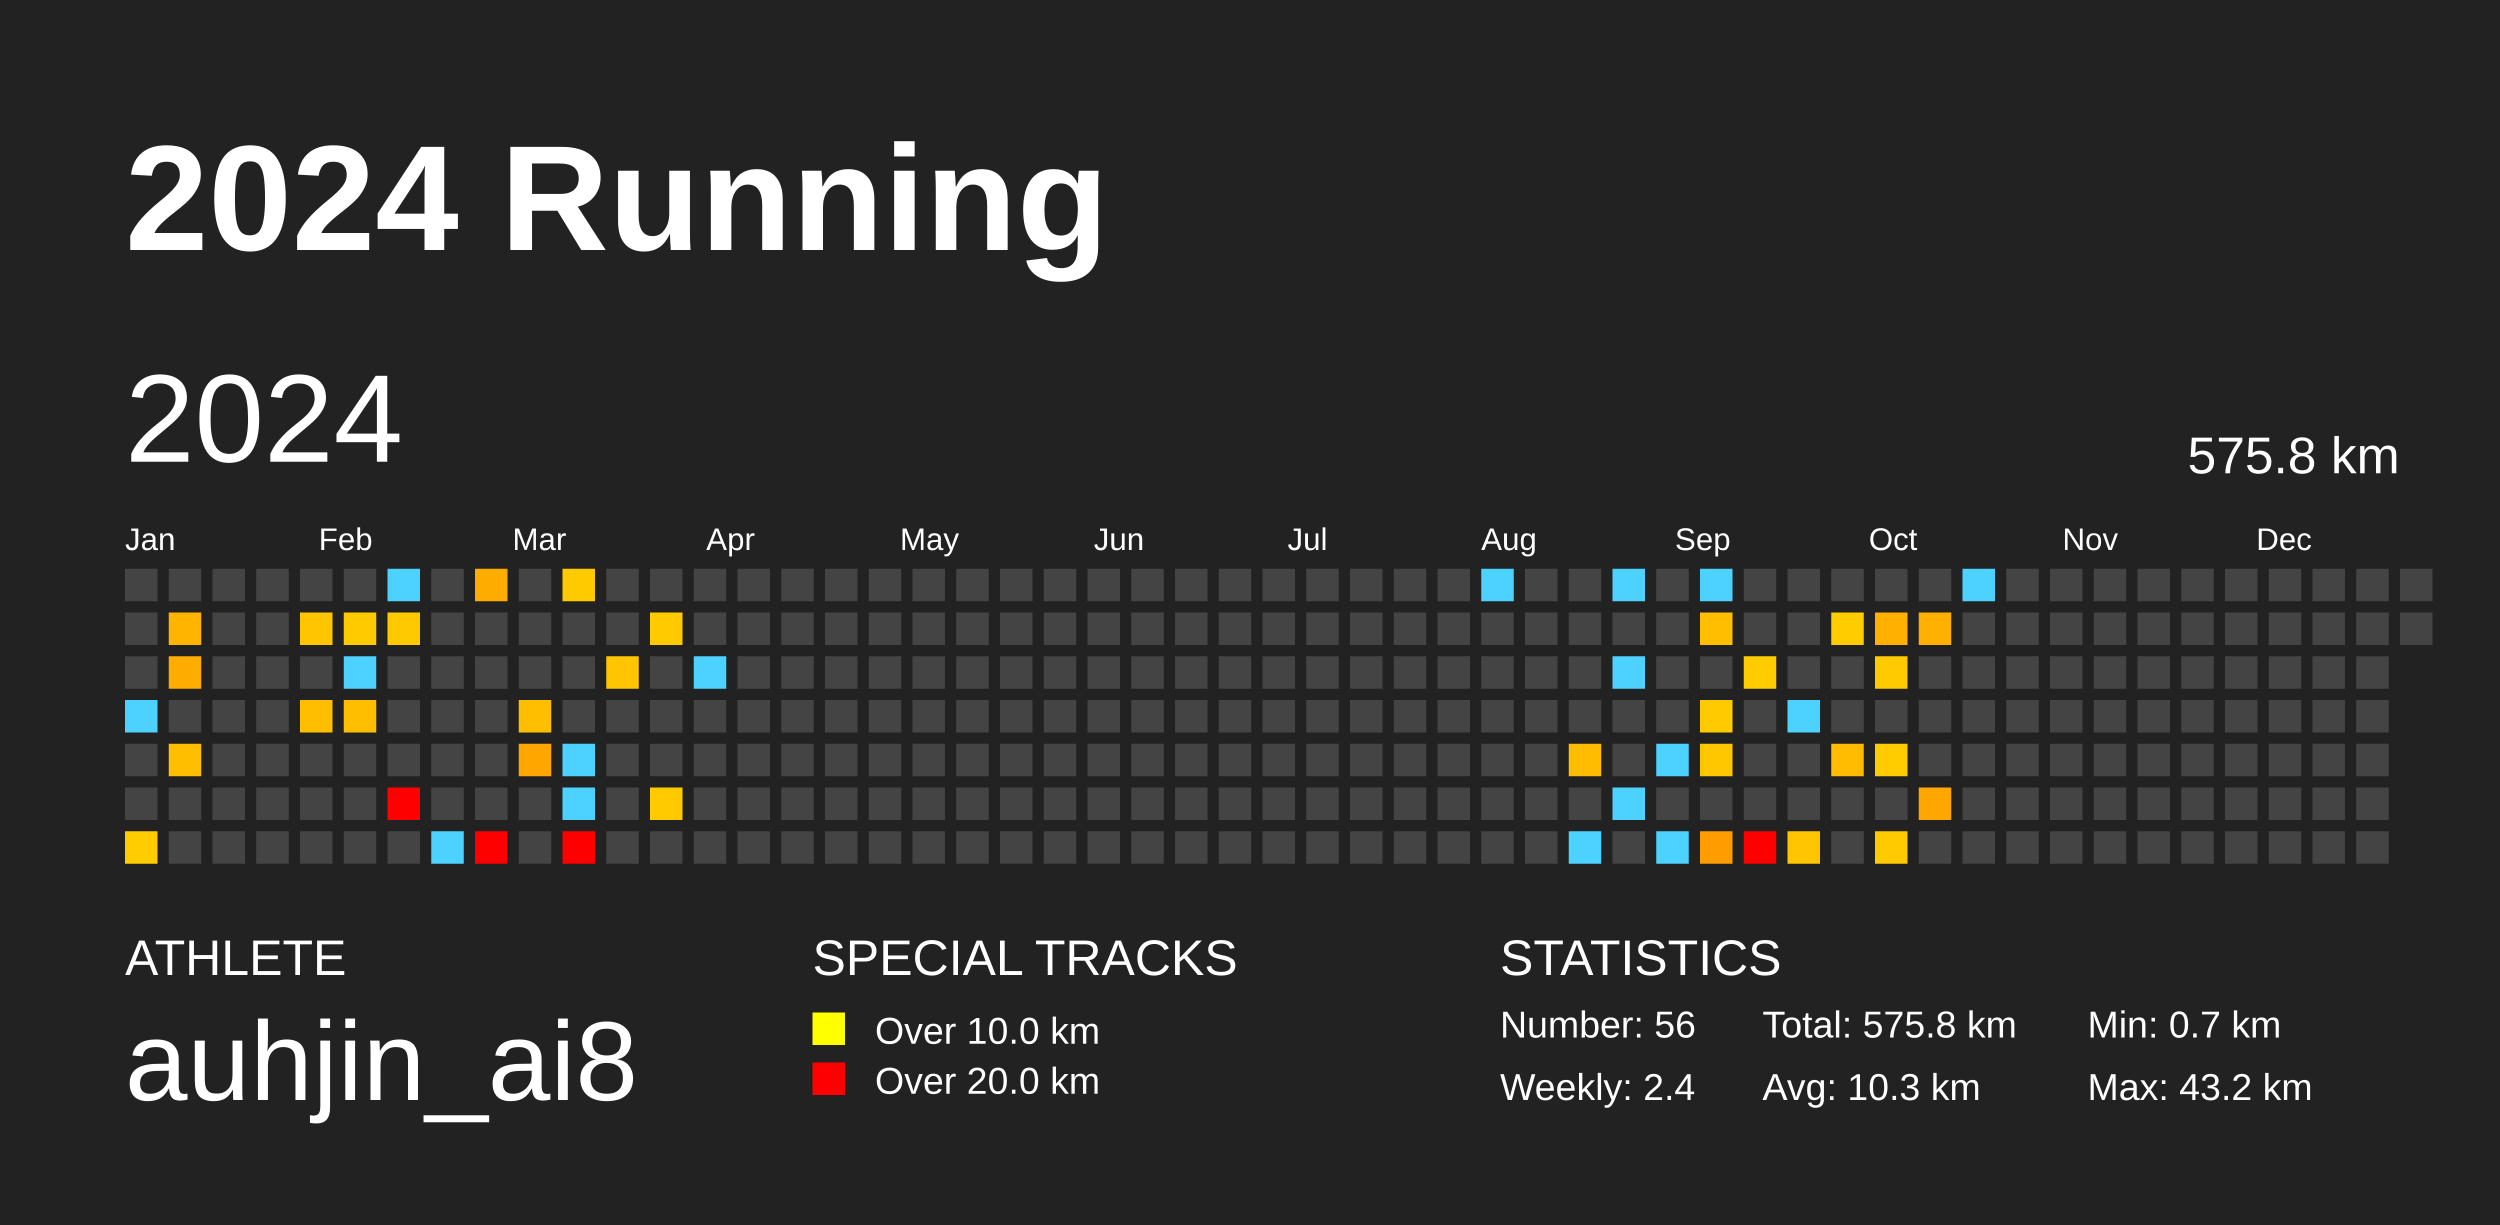
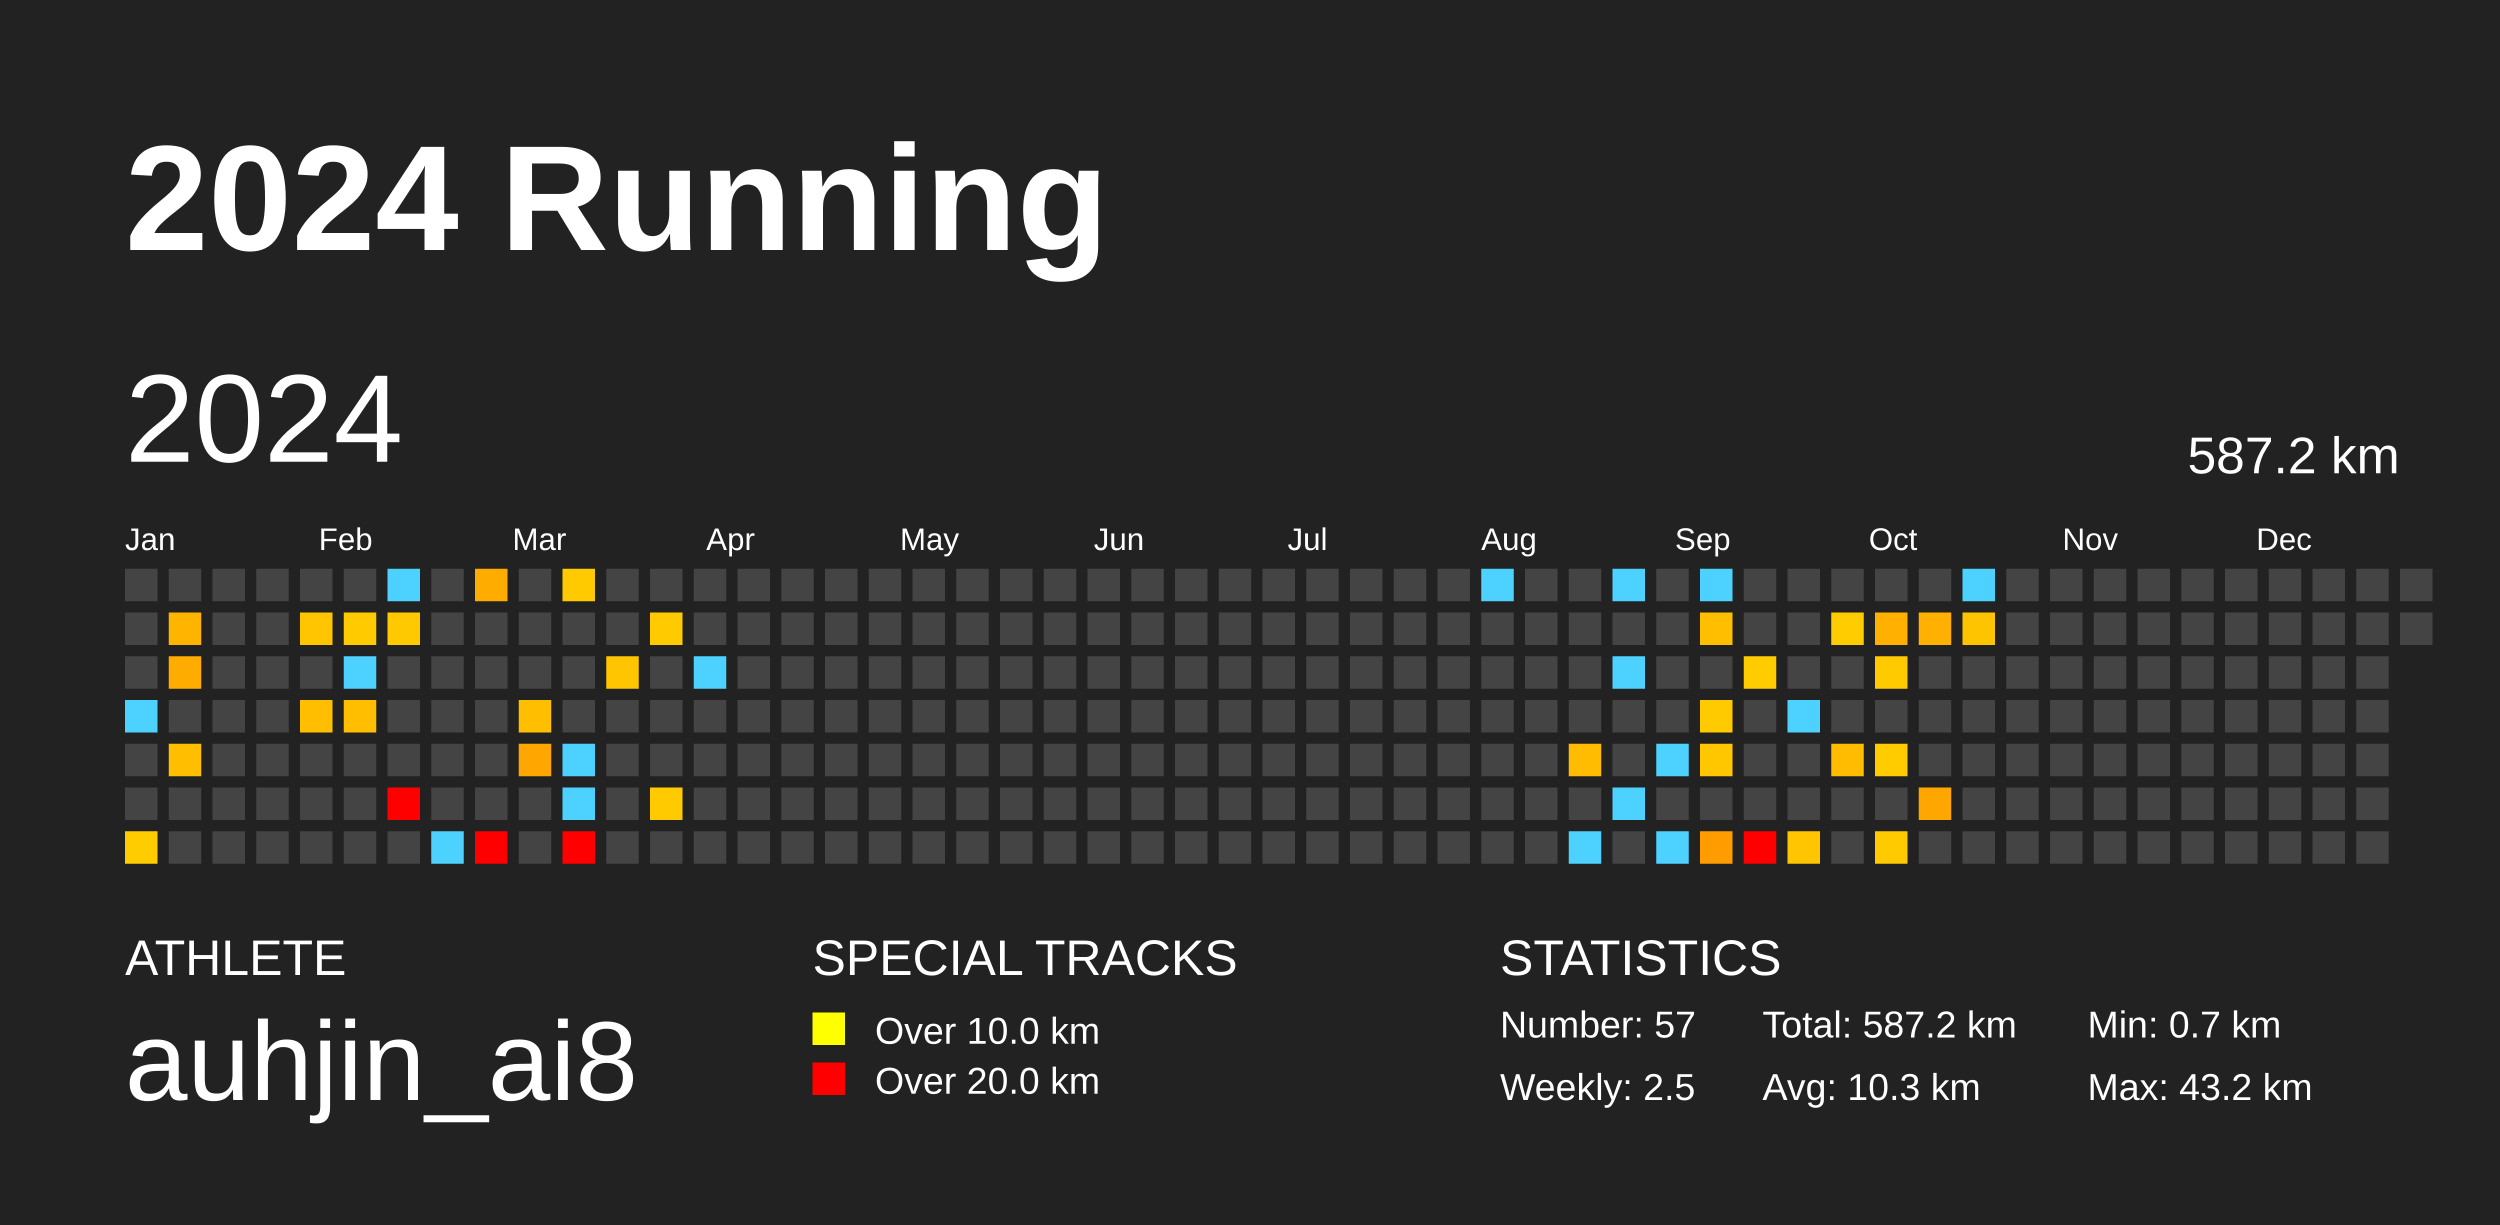
<svg xmlns="http://www.w3.org/2000/svg" baseProfile="full" height="98mm" version="1.1" viewBox="0,0,200,98" width="200mm">
  <defs />
  <rect fill="#222222" height="98" width="200" x="0" y="0" />
  <text fill="#FFFFFF" style="font-size:12px; font-family:Arial; font-weight:bold;" x="10" y="20">2024 Running</text>
  <text fill="#FFFFFF" style="font-size:4px; font-family:Arial" x="10" y="78">ATHLETE</text>
  <text fill="#FFFFFF" style="font-size:9px; font-family:Arial" x="10" y="88">auhjin_ai8</text>
  <text fill="#FFFFFF" style="font-size:4px; font-family:Arial" x="65" y="78">SPECIAL TRACKS</text>
  <rect fill="yellow" height="2.6" width="2.6" x="65" y="81" />
  <text fill="#FFFFFF" style="font-size:3px; font-family:Arial" x="70" y="83.5">Over 10.0 km</text>
  <rect fill="red" height="2.6" width="2.6" x="65" y="85" />
  <text fill="#FFFFFF" style="font-size:3px; font-family:Arial" x="70" y="87.5">Over 20.0 km</text>
  <text fill="#FFFFFF" style="font-size:4px; font-family:Arial" x="120" y="78">STATISTICS</text>
-   <text fill="#FFFFFF" style="font-size:3px; font-family:Arial" x="120" y="83">Number: 56</text>
-   <text fill="#FFFFFF" style="font-size:3px; font-family:Arial" x="120" y="88">Weekly: 2.4</text>
-   <text fill="#FFFFFF" style="font-size:3px; font-family:Arial" x="141" y="83">Total: 575.8 km</text>
+   <text fill="#FFFFFF" style="font-size:3px; font-family:Arial" x="120" y="83">Number: 57</text>
+   <text fill="#FFFFFF" style="font-size:3px; font-family:Arial" x="120" y="88">Weekly: 2.5</text>
+   <text fill="#FFFFFF" style="font-size:3px; font-family:Arial" x="141" y="83">Total: 587.2 km</text>
  <text fill="#FFFFFF" style="font-size:3px; font-family:Arial" x="141" y="88">Avg: 10.3 km</text>
  <text fill="#FFFFFF" style="font-size:3px; font-family:Arial" x="167" y="83">Min: 0.7 km</text>
  <text fill="#FFFFFF" style="font-size:3px; font-family:Arial" x="167" y="88">Max: 43.2 km</text>
  <text dominant-baseline="hanging" fill="#FFFFFF" style="font-size:10.0px; font-family:Arial;" x="10" y="30">2024</text>
-   <text dominant-baseline="hanging" fill="#FFFFFF" style="font-size:4.125px; font-family:Arial;" x="175" y="35">575.8 km</text>
+   <text dominant-baseline="hanging" fill="#FFFFFF" style="font-size:4.125px; font-family:Arial;" x="175" y="35">587.2 km</text>
  <text fill="#FFFFFF" style="font-size:2.5px; font-family:Arial" x="10.0" y="44">Jan</text>
  <text fill="#FFFFFF" style="font-size:2.5px; font-family:Arial" x="25.5" y="44">Feb</text>
  <text fill="#FFFFFF" style="font-size:2.5px; font-family:Arial" x="41.0" y="44">Mar</text>
  <text fill="#FFFFFF" style="font-size:2.5px; font-family:Arial" x="56.5" y="44">Apr</text>
  <text fill="#FFFFFF" style="font-size:2.5px; font-family:Arial" x="72.0" y="44">May</text>
  <text fill="#FFFFFF" style="font-size:2.5px; font-family:Arial" x="87.5" y="44">Jun</text>
  <text fill="#FFFFFF" style="font-size:2.5px; font-family:Arial" x="103.0" y="44">Jul</text>
  <text fill="#FFFFFF" style="font-size:2.5px; font-family:Arial" x="118.5" y="44">Aug</text>
  <text fill="#FFFFFF" style="font-size:2.5px; font-family:Arial" x="134.0" y="44">Sep</text>
  <text fill="#FFFFFF" style="font-size:2.5px; font-family:Arial" x="149.5" y="44">Oct</text>
  <text fill="#FFFFFF" style="font-size:2.5px; font-family:Arial" x="165.0" y="44">Nov</text>
  <text fill="#FFFFFF" style="font-size:2.5px; font-family:Arial" x="180.5" y="44">Dec</text>
  <rect fill="#444444" height="2.6" width="2.6" x="10.0" y="45.5" />
  <rect fill="#444444" height="2.6" width="2.6" x="10.0" y="49.0" />
  <rect fill="#444444" height="2.6" width="2.6" x="10.0" y="52.5" />
  <rect fill="#4dd2ff" height="2.6" width="2.6" x="10.0" y="56.0" />
  <rect fill="#444444" height="2.6" width="2.6" x="10.0" y="59.5" />
  <rect fill="#444444" height="2.6" width="2.6" x="10.0" y="63.0" />
  <rect fill="#ffcc00" height="2.6" width="2.6" x="10.0" y="66.5" />
  <rect fill="#444444" height="2.6" width="2.6" x="13.5" y="45.5" />
  <rect fill="#ffb400" height="2.6" width="2.6" x="13.5" y="49.0" />
  <rect fill="#ffac00" height="2.6" width="2.6" x="13.5" y="52.5" />
  <rect fill="#444444" height="2.6" width="2.6" x="13.5" y="56.0" />
  <rect fill="#ffbf00" height="2.6" width="2.6" x="13.5" y="59.5" />
  <rect fill="#444444" height="2.6" width="2.6" x="13.5" y="63.0" />
  <rect fill="#444444" height="2.6" width="2.6" x="13.5" y="66.5" />
  <rect fill="#444444" height="2.6" width="2.6" x="17.0" y="45.5" />
  <rect fill="#444444" height="2.6" width="2.6" x="17.0" y="49.0" />
  <rect fill="#444444" height="2.6" width="2.6" x="17.0" y="52.5" />
  <rect fill="#444444" height="2.6" width="2.6" x="17.0" y="56.0" />
  <rect fill="#444444" height="2.6" width="2.6" x="17.0" y="59.5" />
  <rect fill="#444444" height="2.6" width="2.6" x="17.0" y="63.0" />
  <rect fill="#444444" height="2.6" width="2.6" x="17.0" y="66.5" />
  <rect fill="#444444" height="2.6" width="2.6" x="20.5" y="45.5" />
  <rect fill="#444444" height="2.6" width="2.6" x="20.5" y="49.0" />
  <rect fill="#444444" height="2.6" width="2.6" x="20.5" y="52.5" />
  <rect fill="#444444" height="2.6" width="2.6" x="20.5" y="56.0" />
  <rect fill="#444444" height="2.6" width="2.6" x="20.5" y="59.5" />
  <rect fill="#444444" height="2.6" width="2.6" x="20.5" y="63.0" />
  <rect fill="#444444" height="2.6" width="2.6" x="20.5" y="66.5" />
  <rect fill="#444444" height="2.6" width="2.6" x="24.0" y="45.5" />
  <rect fill="#ffc600" height="2.6" width="2.6" x="24.0" y="49.0" />
  <rect fill="#444444" height="2.6" width="2.6" x="24.0" y="52.5" />
  <rect fill="#ffbf00" height="2.6" width="2.6" x="24.0" y="56.0" />
  <rect fill="#444444" height="2.6" width="2.6" x="24.0" y="59.5" />
  <rect fill="#444444" height="2.6" width="2.6" x="24.0" y="63.0" />
  <rect fill="#444444" height="2.6" width="2.6" x="24.0" y="66.5" />
  <rect fill="#444444" height="2.6" width="2.6" x="27.5" y="45.5" />
  <rect fill="#ffcb00" height="2.6" width="2.6" x="27.5" y="49.0" />
  <rect fill="#4dd2ff" height="2.6" width="2.6" x="27.5" y="52.5" />
  <rect fill="#ffbf00" height="2.6" width="2.6" x="27.5" y="56.0" />
  <rect fill="#444444" height="2.6" width="2.6" x="27.5" y="59.5" />
  <rect fill="#444444" height="2.6" width="2.6" x="27.5" y="63.0" />
  <rect fill="#444444" height="2.6" width="2.6" x="27.5" y="66.5" />
  <rect fill="#4dd2ff" height="2.6" width="2.6" x="31.0" y="45.5" />
  <rect fill="#ffc900" height="2.6" width="2.6" x="31.0" y="49.0" />
  <rect fill="#444444" height="2.6" width="2.6" x="31.0" y="52.5" />
  <rect fill="#444444" height="2.6" width="2.6" x="31.0" y="56.0" />
  <rect fill="#444444" height="2.6" width="2.6" x="31.0" y="59.5" />
  <rect fill="red" height="2.6" width="2.6" x="31.0" y="63.0" />
  <rect fill="#444444" height="2.6" width="2.6" x="31.0" y="66.5" />
  <rect fill="#444444" height="2.6" width="2.6" x="34.5" y="45.5" />
  <rect fill="#444444" height="2.6" width="2.6" x="34.5" y="49.0" />
  <rect fill="#444444" height="2.6" width="2.6" x="34.5" y="52.5" />
  <rect fill="#444444" height="2.6" width="2.6" x="34.5" y="56.0" />
  <rect fill="#444444" height="2.6" width="2.6" x="34.5" y="59.5" />
  <rect fill="#444444" height="2.6" width="2.6" x="34.5" y="63.0" />
  <rect fill="#4dd2ff" height="2.6" width="2.6" x="34.5" y="66.5" />
  <rect fill="#ffac00" height="2.6" width="2.6" x="38.0" y="45.5" />
  <rect fill="#444444" height="2.6" width="2.6" x="38.0" y="49.0" />
  <rect fill="#444444" height="2.6" width="2.6" x="38.0" y="52.5" />
  <rect fill="#444444" height="2.6" width="2.6" x="38.0" y="56.0" />
  <rect fill="#444444" height="2.6" width="2.6" x="38.0" y="59.5" />
  <rect fill="#444444" height="2.6" width="2.6" x="38.0" y="63.0" />
  <rect fill="red" height="2.6" width="2.6" x="38.0" y="66.5" />
  <rect fill="#444444" height="2.6" width="2.6" x="41.5" y="45.5" />
  <rect fill="#444444" height="2.6" width="2.6" x="41.5" y="49.0" />
  <rect fill="#444444" height="2.6" width="2.6" x="41.5" y="52.5" />
  <rect fill="#ffbf00" height="2.6" width="2.6" x="41.5" y="56.0" />
  <rect fill="#ffa700" height="2.6" width="2.6" x="41.5" y="59.5" />
  <rect fill="#444444" height="2.6" width="2.6" x="41.5" y="63.0" />
  <rect fill="#444444" height="2.6" width="2.6" x="41.5" y="66.5" />
  <rect fill="#ffcb00" height="2.6" width="2.6" x="45.0" y="45.5" />
  <rect fill="#444444" height="2.6" width="2.6" x="45.0" y="49.0" />
  <rect fill="#444444" height="2.6" width="2.6" x="45.0" y="52.5" />
  <rect fill="#444444" height="2.6" width="2.6" x="45.0" y="56.0" />
  <rect fill="#4dd2ff" height="2.6" width="2.6" x="45.0" y="59.5" />
  <rect fill="#4dd2ff" height="2.6" width="2.6" x="45.0" y="63.0" />
  <rect fill="red" height="2.6" width="2.6" x="45.0" y="66.5" />
  <rect fill="#444444" height="2.6" width="2.6" x="48.5" y="45.5" />
  <rect fill="#444444" height="2.6" width="2.6" x="48.5" y="49.0" />
  <rect fill="#ffc500" height="2.6" width="2.6" x="48.5" y="52.5" />
  <rect fill="#444444" height="2.6" width="2.6" x="48.5" y="56.0" />
  <rect fill="#444444" height="2.6" width="2.6" x="48.5" y="59.5" />
  <rect fill="#444444" height="2.6" width="2.6" x="48.5" y="63.0" />
  <rect fill="#444444" height="2.6" width="2.6" x="48.5" y="66.5" />
  <rect fill="#444444" height="2.6" width="2.6" x="52.0" y="45.5" />
  <rect fill="#ffcb00" height="2.6" width="2.6" x="52.0" y="49.0" />
  <rect fill="#444444" height="2.6" width="2.6" x="52.0" y="52.5" />
  <rect fill="#444444" height="2.6" width="2.6" x="52.0" y="56.0" />
  <rect fill="#444444" height="2.6" width="2.6" x="52.0" y="59.5" />
  <rect fill="#ffca00" height="2.6" width="2.6" x="52.0" y="63.0" />
  <rect fill="#444444" height="2.6" width="2.6" x="52.0" y="66.5" />
  <rect fill="#444444" height="2.6" width="2.6" x="55.5" y="45.5" />
  <rect fill="#444444" height="2.6" width="2.6" x="55.5" y="49.0" />
  <rect fill="#4dd2ff" height="2.6" width="2.6" x="55.5" y="52.5" />
  <rect fill="#444444" height="2.6" width="2.6" x="55.5" y="56.0" />
  <rect fill="#444444" height="2.6" width="2.6" x="55.5" y="59.5" />
  <rect fill="#444444" height="2.6" width="2.6" x="55.5" y="63.0" />
  <rect fill="#444444" height="2.6" width="2.6" x="55.5" y="66.5" />
  <rect fill="#444444" height="2.6" width="2.6" x="59.0" y="45.5" />
  <rect fill="#444444" height="2.6" width="2.6" x="59.0" y="49.0" />
  <rect fill="#444444" height="2.6" width="2.6" x="59.0" y="52.5" />
  <rect fill="#444444" height="2.6" width="2.6" x="59.0" y="56.0" />
  <rect fill="#444444" height="2.6" width="2.6" x="59.0" y="59.5" />
  <rect fill="#444444" height="2.6" width="2.6" x="59.0" y="63.0" />
  <rect fill="#444444" height="2.6" width="2.6" x="59.0" y="66.5" />
  <rect fill="#444444" height="2.6" width="2.6" x="62.5" y="45.5" />
  <rect fill="#444444" height="2.6" width="2.6" x="62.5" y="49.0" />
  <rect fill="#444444" height="2.6" width="2.6" x="62.5" y="52.5" />
  <rect fill="#444444" height="2.6" width="2.6" x="62.5" y="56.0" />
  <rect fill="#444444" height="2.6" width="2.6" x="62.5" y="59.5" />
  <rect fill="#444444" height="2.6" width="2.6" x="62.5" y="63.0" />
  <rect fill="#444444" height="2.6" width="2.6" x="62.5" y="66.5" />
  <rect fill="#444444" height="2.6" width="2.6" x="66.0" y="45.5" />
  <rect fill="#444444" height="2.6" width="2.6" x="66.0" y="49.0" />
  <rect fill="#444444" height="2.6" width="2.6" x="66.0" y="52.5" />
  <rect fill="#444444" height="2.6" width="2.6" x="66.0" y="56.0" />
  <rect fill="#444444" height="2.6" width="2.6" x="66.0" y="59.5" />
  <rect fill="#444444" height="2.6" width="2.6" x="66.0" y="63.0" />
  <rect fill="#444444" height="2.6" width="2.6" x="66.0" y="66.5" />
  <rect fill="#444444" height="2.6" width="2.6" x="69.5" y="45.5" />
  <rect fill="#444444" height="2.6" width="2.6" x="69.5" y="49.0" />
  <rect fill="#444444" height="2.6" width="2.6" x="69.5" y="52.5" />
  <rect fill="#444444" height="2.6" width="2.6" x="69.5" y="56.0" />
  <rect fill="#444444" height="2.6" width="2.6" x="69.5" y="59.5" />
  <rect fill="#444444" height="2.6" width="2.6" x="69.5" y="63.0" />
  <rect fill="#444444" height="2.6" width="2.6" x="69.5" y="66.5" />
  <rect fill="#444444" height="2.6" width="2.6" x="73.0" y="45.5" />
  <rect fill="#444444" height="2.6" width="2.6" x="73.0" y="49.0" />
  <rect fill="#444444" height="2.6" width="2.6" x="73.0" y="52.5" />
  <rect fill="#444444" height="2.6" width="2.6" x="73.0" y="56.0" />
  <rect fill="#444444" height="2.6" width="2.6" x="73.0" y="59.5" />
  <rect fill="#444444" height="2.6" width="2.6" x="73.0" y="63.0" />
  <rect fill="#444444" height="2.6" width="2.6" x="73.0" y="66.5" />
  <rect fill="#444444" height="2.6" width="2.6" x="76.5" y="45.5" />
  <rect fill="#444444" height="2.6" width="2.6" x="76.5" y="49.0" />
  <rect fill="#444444" height="2.6" width="2.6" x="76.5" y="52.5" />
  <rect fill="#444444" height="2.6" width="2.6" x="76.5" y="56.0" />
  <rect fill="#444444" height="2.6" width="2.6" x="76.5" y="59.5" />
  <rect fill="#444444" height="2.6" width="2.6" x="76.5" y="63.0" />
  <rect fill="#444444" height="2.6" width="2.6" x="76.5" y="66.5" />
  <rect fill="#444444" height="2.6" width="2.6" x="80.0" y="45.5" />
  <rect fill="#444444" height="2.6" width="2.6" x="80.0" y="49.0" />
  <rect fill="#444444" height="2.6" width="2.6" x="80.0" y="52.5" />
  <rect fill="#444444" height="2.6" width="2.6" x="80.0" y="56.0" />
  <rect fill="#444444" height="2.6" width="2.6" x="80.0" y="59.5" />
  <rect fill="#444444" height="2.6" width="2.6" x="80.0" y="63.0" />
  <rect fill="#444444" height="2.6" width="2.6" x="80.0" y="66.5" />
  <rect fill="#444444" height="2.6" width="2.6" x="83.5" y="45.5" />
  <rect fill="#444444" height="2.6" width="2.6" x="83.5" y="49.0" />
  <rect fill="#444444" height="2.6" width="2.6" x="83.5" y="52.5" />
  <rect fill="#444444" height="2.6" width="2.6" x="83.5" y="56.0" />
  <rect fill="#444444" height="2.6" width="2.6" x="83.5" y="59.5" />
  <rect fill="#444444" height="2.6" width="2.6" x="83.5" y="63.0" />
  <rect fill="#444444" height="2.6" width="2.6" x="83.5" y="66.5" />
  <rect fill="#444444" height="2.6" width="2.6" x="87.0" y="45.5" />
  <rect fill="#444444" height="2.6" width="2.6" x="87.0" y="49.0" />
  <rect fill="#444444" height="2.6" width="2.6" x="87.0" y="52.5" />
  <rect fill="#444444" height="2.6" width="2.6" x="87.0" y="56.0" />
  <rect fill="#444444" height="2.6" width="2.6" x="87.0" y="59.5" />
  <rect fill="#444444" height="2.6" width="2.6" x="87.0" y="63.0" />
  <rect fill="#444444" height="2.6" width="2.6" x="87.0" y="66.5" />
  <rect fill="#444444" height="2.6" width="2.6" x="90.5" y="45.5" />
  <rect fill="#444444" height="2.6" width="2.6" x="90.5" y="49.0" />
  <rect fill="#444444" height="2.6" width="2.6" x="90.5" y="52.5" />
  <rect fill="#444444" height="2.6" width="2.6" x="90.5" y="56.0" />
  <rect fill="#444444" height="2.6" width="2.6" x="90.5" y="59.5" />
  <rect fill="#444444" height="2.6" width="2.6" x="90.5" y="63.0" />
  <rect fill="#444444" height="2.6" width="2.6" x="90.5" y="66.5" />
  <rect fill="#444444" height="2.6" width="2.6" x="94.0" y="45.5" />
  <rect fill="#444444" height="2.6" width="2.6" x="94.0" y="49.0" />
  <rect fill="#444444" height="2.6" width="2.6" x="94.0" y="52.5" />
  <rect fill="#444444" height="2.6" width="2.6" x="94.0" y="56.0" />
  <rect fill="#444444" height="2.6" width="2.6" x="94.0" y="59.5" />
  <rect fill="#444444" height="2.6" width="2.6" x="94.0" y="63.0" />
  <rect fill="#444444" height="2.6" width="2.6" x="94.0" y="66.5" />
  <rect fill="#444444" height="2.6" width="2.6" x="97.5" y="45.5" />
  <rect fill="#444444" height="2.6" width="2.6" x="97.5" y="49.0" />
  <rect fill="#444444" height="2.6" width="2.6" x="97.5" y="52.5" />
  <rect fill="#444444" height="2.6" width="2.6" x="97.5" y="56.0" />
  <rect fill="#444444" height="2.6" width="2.6" x="97.5" y="59.5" />
  <rect fill="#444444" height="2.6" width="2.6" x="97.5" y="63.0" />
  <rect fill="#444444" height="2.6" width="2.6" x="97.5" y="66.5" />
  <rect fill="#444444" height="2.6" width="2.6" x="101.0" y="45.5" />
  <rect fill="#444444" height="2.6" width="2.6" x="101.0" y="49.0" />
  <rect fill="#444444" height="2.6" width="2.6" x="101.0" y="52.5" />
  <rect fill="#444444" height="2.6" width="2.6" x="101.0" y="56.0" />
  <rect fill="#444444" height="2.6" width="2.6" x="101.0" y="59.5" />
  <rect fill="#444444" height="2.6" width="2.6" x="101.0" y="63.0" />
  <rect fill="#444444" height="2.6" width="2.6" x="101.0" y="66.5" />
  <rect fill="#444444" height="2.6" width="2.6" x="104.5" y="45.5" />
  <rect fill="#444444" height="2.6" width="2.6" x="104.5" y="49.0" />
  <rect fill="#444444" height="2.6" width="2.6" x="104.5" y="52.5" />
  <rect fill="#444444" height="2.6" width="2.6" x="104.5" y="56.0" />
  <rect fill="#444444" height="2.6" width="2.6" x="104.5" y="59.5" />
  <rect fill="#444444" height="2.6" width="2.6" x="104.5" y="63.0" />
  <rect fill="#444444" height="2.6" width="2.6" x="104.5" y="66.5" />
  <rect fill="#444444" height="2.6" width="2.6" x="108.0" y="45.5" />
  <rect fill="#444444" height="2.6" width="2.6" x="108.0" y="49.0" />
  <rect fill="#444444" height="2.6" width="2.6" x="108.0" y="52.5" />
  <rect fill="#444444" height="2.6" width="2.6" x="108.0" y="56.0" />
  <rect fill="#444444" height="2.6" width="2.6" x="108.0" y="59.5" />
  <rect fill="#444444" height="2.6" width="2.6" x="108.0" y="63.0" />
  <rect fill="#444444" height="2.6" width="2.6" x="108.0" y="66.5" />
  <rect fill="#444444" height="2.6" width="2.6" x="111.5" y="45.5" />
  <rect fill="#444444" height="2.6" width="2.6" x="111.5" y="49.0" />
  <rect fill="#444444" height="2.6" width="2.6" x="111.5" y="52.5" />
  <rect fill="#444444" height="2.6" width="2.6" x="111.5" y="56.0" />
  <rect fill="#444444" height="2.6" width="2.6" x="111.5" y="59.5" />
  <rect fill="#444444" height="2.6" width="2.6" x="111.5" y="63.0" />
  <rect fill="#444444" height="2.6" width="2.6" x="111.5" y="66.5" />
  <rect fill="#444444" height="2.6" width="2.6" x="115.0" y="45.5" />
  <rect fill="#444444" height="2.6" width="2.6" x="115.0" y="49.0" />
  <rect fill="#444444" height="2.6" width="2.6" x="115.0" y="52.5" />
  <rect fill="#444444" height="2.6" width="2.6" x="115.0" y="56.0" />
  <rect fill="#444444" height="2.6" width="2.6" x="115.0" y="59.5" />
  <rect fill="#444444" height="2.6" width="2.6" x="115.0" y="63.0" />
  <rect fill="#444444" height="2.6" width="2.6" x="115.0" y="66.5" />
  <rect fill="#4dd2ff" height="2.6" width="2.6" x="118.5" y="45.5" />
  <rect fill="#444444" height="2.6" width="2.6" x="118.5" y="49.0" />
  <rect fill="#444444" height="2.6" width="2.6" x="118.5" y="52.5" />
  <rect fill="#444444" height="2.6" width="2.6" x="118.5" y="56.0" />
  <rect fill="#444444" height="2.6" width="2.6" x="118.5" y="59.5" />
  <rect fill="#444444" height="2.6" width="2.6" x="118.5" y="63.0" />
  <rect fill="#444444" height="2.6" width="2.6" x="118.5" y="66.5" />
  <rect fill="#444444" height="2.6" width="2.6" x="122.0" y="45.5" />
  <rect fill="#444444" height="2.6" width="2.6" x="122.0" y="49.0" />
  <rect fill="#444444" height="2.6" width="2.6" x="122.0" y="52.5" />
  <rect fill="#444444" height="2.6" width="2.6" x="122.0" y="56.0" />
  <rect fill="#444444" height="2.6" width="2.6" x="122.0" y="59.5" />
  <rect fill="#444444" height="2.6" width="2.6" x="122.0" y="63.0" />
  <rect fill="#444444" height="2.6" width="2.6" x="122.0" y="66.5" />
  <rect fill="#444444" height="2.6" width="2.6" x="125.5" y="45.5" />
  <rect fill="#444444" height="2.6" width="2.6" x="125.5" y="49.0" />
  <rect fill="#444444" height="2.6" width="2.6" x="125.5" y="52.5" />
  <rect fill="#444444" height="2.6" width="2.6" x="125.5" y="56.0" />
  <rect fill="#ffbc00" height="2.6" width="2.6" x="125.5" y="59.5" />
  <rect fill="#444444" height="2.6" width="2.6" x="125.5" y="63.0" />
  <rect fill="#4dd2ff" height="2.6" width="2.6" x="125.5" y="66.5" />
  <rect fill="#4dd2ff" height="2.6" width="2.6" x="129.0" y="45.5" />
  <rect fill="#444444" height="2.6" width="2.6" x="129.0" y="49.0" />
  <rect fill="#4dd2ff" height="2.6" width="2.6" x="129.0" y="52.5" />
  <rect fill="#444444" height="2.6" width="2.6" x="129.0" y="56.0" />
  <rect fill="#444444" height="2.6" width="2.6" x="129.0" y="59.5" />
  <rect fill="#4dd2ff" height="2.6" width="2.6" x="129.0" y="63.0" />
  <rect fill="#444444" height="2.6" width="2.6" x="129.0" y="66.5" />
  <rect fill="#444444" height="2.6" width="2.6" x="132.5" y="45.5" />
  <rect fill="#444444" height="2.6" width="2.6" x="132.5" y="49.0" />
  <rect fill="#444444" height="2.6" width="2.6" x="132.5" y="52.5" />
  <rect fill="#444444" height="2.6" width="2.6" x="132.5" y="56.0" />
  <rect fill="#4dd2ff" height="2.6" width="2.6" x="132.5" y="59.5" />
  <rect fill="#444444" height="2.6" width="2.6" x="132.5" y="63.0" />
  <rect fill="#4dd2ff" height="2.6" width="2.6" x="132.5" y="66.5" />
  <rect fill="#4dd2ff" height="2.6" width="2.6" x="136.0" y="45.5" />
  <rect fill="#ffbe00" height="2.6" width="2.6" x="136.0" y="49.0" />
  <rect fill="#444444" height="2.6" width="2.6" x="136.0" y="52.5" />
  <rect fill="#ffcb00" height="2.6" width="2.6" x="136.0" y="56.0" />
  <rect fill="#ffc700" height="2.6" width="2.6" x="136.0" y="59.5" />
  <rect fill="#444444" height="2.6" width="2.6" x="136.0" y="63.0" />
  <rect fill="#ff9d00" height="2.6" width="2.6" x="136.0" y="66.5" />
  <rect fill="#444444" height="2.6" width="2.6" x="139.5" y="45.5" />
  <rect fill="#444444" height="2.6" width="2.6" x="139.5" y="49.0" />
  <rect fill="#ffcc00" height="2.6" width="2.6" x="139.5" y="52.5" />
  <rect fill="#444444" height="2.6" width="2.6" x="139.5" y="56.0" />
  <rect fill="#444444" height="2.6" width="2.6" x="139.5" y="59.5" />
  <rect fill="#444444" height="2.6" width="2.6" x="139.5" y="63.0" />
  <rect fill="red" height="2.6" width="2.6" x="139.5" y="66.5" />
  <rect fill="#444444" height="2.6" width="2.6" x="143.0" y="45.5" />
  <rect fill="#444444" height="2.6" width="2.6" x="143.0" y="49.0" />
  <rect fill="#444444" height="2.6" width="2.6" x="143.0" y="52.5" />
  <rect fill="#4dd2ff" height="2.6" width="2.6" x="143.0" y="56.0" />
  <rect fill="#444444" height="2.6" width="2.6" x="143.0" y="59.5" />
  <rect fill="#444444" height="2.6" width="2.6" x="143.0" y="63.0" />
  <rect fill="#ffc600" height="2.6" width="2.6" x="143.0" y="66.5" />
  <rect fill="#444444" height="2.6" width="2.6" x="146.5" y="45.5" />
  <rect fill="#ffcc00" height="2.6" width="2.6" x="146.5" y="49.0" />
  <rect fill="#444444" height="2.6" width="2.6" x="146.5" y="52.5" />
  <rect fill="#444444" height="2.6" width="2.6" x="146.5" y="56.0" />
  <rect fill="#ffbc00" height="2.6" width="2.6" x="146.5" y="59.5" />
  <rect fill="#444444" height="2.6" width="2.6" x="146.5" y="63.0" />
  <rect fill="#444444" height="2.6" width="2.6" x="146.5" y="66.5" />
  <rect fill="#444444" height="2.6" width="2.6" x="150.0" y="45.5" />
  <rect fill="#ffb000" height="2.6" width="2.6" x="150.0" y="49.0" />
  <rect fill="#ffcb00" height="2.6" width="2.6" x="150.0" y="52.5" />
  <rect fill="#444444" height="2.6" width="2.6" x="150.0" y="56.0" />
  <rect fill="#ffcc00" height="2.6" width="2.6" x="150.0" y="59.5" />
  <rect fill="#444444" height="2.6" width="2.6" x="150.0" y="63.0" />
  <rect fill="#ffca00" height="2.6" width="2.6" x="150.0" y="66.5" />
  <rect fill="#444444" height="2.6" width="2.6" x="153.5" y="45.5" />
  <rect fill="#ffb000" height="2.6" width="2.6" x="153.5" y="49.0" />
  <rect fill="#444444" height="2.6" width="2.6" x="153.5" y="52.5" />
  <rect fill="#444444" height="2.6" width="2.6" x="153.5" y="56.0" />
  <rect fill="#444444" height="2.6" width="2.6" x="153.5" y="59.5" />
  <rect fill="#ffa600" height="2.6" width="2.6" x="153.5" y="63.0" />
  <rect fill="#444444" height="2.6" width="2.6" x="153.5" y="66.5" />
  <rect fill="#4dd2ff" height="2.6" width="2.6" x="157.0" y="45.5" />
-   <rect fill="#444444" height="2.6" width="2.6" x="157.0" y="49.0" />
+   <rect fill="#ffc400" height="2.6" width="2.6" x="157.0" y="49.0" />
  <rect fill="#444444" height="2.6" width="2.6" x="157.0" y="52.5" />
  <rect fill="#444444" height="2.6" width="2.6" x="157.0" y="56.0" />
  <rect fill="#444444" height="2.6" width="2.6" x="157.0" y="59.5" />
  <rect fill="#444444" height="2.6" width="2.6" x="157.0" y="63.0" />
  <rect fill="#444444" height="2.6" width="2.6" x="157.0" y="66.5" />
  <rect fill="#444444" height="2.6" width="2.6" x="160.5" y="45.5" />
  <rect fill="#444444" height="2.6" width="2.6" x="160.5" y="49.0" />
  <rect fill="#444444" height="2.6" width="2.6" x="160.5" y="52.5" />
  <rect fill="#444444" height="2.6" width="2.6" x="160.5" y="56.0" />
  <rect fill="#444444" height="2.6" width="2.6" x="160.5" y="59.5" />
  <rect fill="#444444" height="2.6" width="2.6" x="160.5" y="63.0" />
  <rect fill="#444444" height="2.6" width="2.6" x="160.5" y="66.5" />
  <rect fill="#444444" height="2.6" width="2.6" x="164.0" y="45.5" />
  <rect fill="#444444" height="2.6" width="2.6" x="164.0" y="49.0" />
  <rect fill="#444444" height="2.6" width="2.6" x="164.0" y="52.5" />
  <rect fill="#444444" height="2.6" width="2.6" x="164.0" y="56.0" />
  <rect fill="#444444" height="2.6" width="2.6" x="164.0" y="59.5" />
  <rect fill="#444444" height="2.6" width="2.6" x="164.0" y="63.0" />
  <rect fill="#444444" height="2.6" width="2.6" x="164.0" y="66.5" />
  <rect fill="#444444" height="2.6" width="2.6" x="167.5" y="45.5" />
  <rect fill="#444444" height="2.6" width="2.6" x="167.5" y="49.0" />
  <rect fill="#444444" height="2.6" width="2.6" x="167.5" y="52.5" />
  <rect fill="#444444" height="2.6" width="2.6" x="167.5" y="56.0" />
  <rect fill="#444444" height="2.6" width="2.6" x="167.5" y="59.5" />
  <rect fill="#444444" height="2.6" width="2.6" x="167.5" y="63.0" />
  <rect fill="#444444" height="2.6" width="2.6" x="167.5" y="66.5" />
  <rect fill="#444444" height="2.6" width="2.6" x="171.0" y="45.5" />
  <rect fill="#444444" height="2.6" width="2.6" x="171.0" y="49.0" />
  <rect fill="#444444" height="2.6" width="2.6" x="171.0" y="52.5" />
  <rect fill="#444444" height="2.6" width="2.6" x="171.0" y="56.0" />
  <rect fill="#444444" height="2.6" width="2.6" x="171.0" y="59.5" />
  <rect fill="#444444" height="2.6" width="2.6" x="171.0" y="63.0" />
  <rect fill="#444444" height="2.6" width="2.6" x="171.0" y="66.5" />
  <rect fill="#444444" height="2.6" width="2.6" x="174.5" y="45.5" />
  <rect fill="#444444" height="2.6" width="2.6" x="174.5" y="49.0" />
  <rect fill="#444444" height="2.6" width="2.6" x="174.5" y="52.5" />
  <rect fill="#444444" height="2.6" width="2.6" x="174.5" y="56.0" />
  <rect fill="#444444" height="2.6" width="2.6" x="174.5" y="59.5" />
  <rect fill="#444444" height="2.6" width="2.6" x="174.5" y="63.0" />
  <rect fill="#444444" height="2.6" width="2.6" x="174.5" y="66.5" />
  <rect fill="#444444" height="2.6" width="2.6" x="178.0" y="45.5" />
  <rect fill="#444444" height="2.6" width="2.6" x="178.0" y="49.0" />
  <rect fill="#444444" height="2.6" width="2.6" x="178.0" y="52.5" />
  <rect fill="#444444" height="2.6" width="2.6" x="178.0" y="56.0" />
  <rect fill="#444444" height="2.6" width="2.6" x="178.0" y="59.5" />
  <rect fill="#444444" height="2.6" width="2.6" x="178.0" y="63.0" />
  <rect fill="#444444" height="2.6" width="2.6" x="178.0" y="66.5" />
  <rect fill="#444444" height="2.6" width="2.6" x="181.5" y="45.5" />
  <rect fill="#444444" height="2.6" width="2.6" x="181.5" y="49.0" />
  <rect fill="#444444" height="2.6" width="2.6" x="181.5" y="52.5" />
  <rect fill="#444444" height="2.6" width="2.6" x="181.5" y="56.0" />
  <rect fill="#444444" height="2.6" width="2.6" x="181.5" y="59.5" />
  <rect fill="#444444" height="2.6" width="2.6" x="181.5" y="63.0" />
  <rect fill="#444444" height="2.6" width="2.6" x="181.5" y="66.5" />
  <rect fill="#444444" height="2.6" width="2.6" x="185.0" y="45.5" />
  <rect fill="#444444" height="2.6" width="2.6" x="185.0" y="49.0" />
  <rect fill="#444444" height="2.6" width="2.6" x="185.0" y="52.5" />
  <rect fill="#444444" height="2.6" width="2.6" x="185.0" y="56.0" />
  <rect fill="#444444" height="2.6" width="2.6" x="185.0" y="59.5" />
  <rect fill="#444444" height="2.6" width="2.6" x="185.0" y="63.0" />
  <rect fill="#444444" height="2.6" width="2.6" x="185.0" y="66.5" />
  <rect fill="#444444" height="2.6" width="2.6" x="188.5" y="45.5" />
  <rect fill="#444444" height="2.6" width="2.6" x="188.5" y="49.0" />
  <rect fill="#444444" height="2.6" width="2.6" x="188.5" y="52.5" />
  <rect fill="#444444" height="2.6" width="2.6" x="188.5" y="56.0" />
  <rect fill="#444444" height="2.6" width="2.6" x="188.5" y="59.5" />
  <rect fill="#444444" height="2.6" width="2.6" x="188.5" y="63.0" />
  <rect fill="#444444" height="2.6" width="2.6" x="188.5" y="66.5" />
  <rect fill="#444444" height="2.6" width="2.6" x="192.0" y="45.5" />
  <rect fill="#444444" height="2.6" width="2.6" x="192.0" y="49.0" />
</svg>
